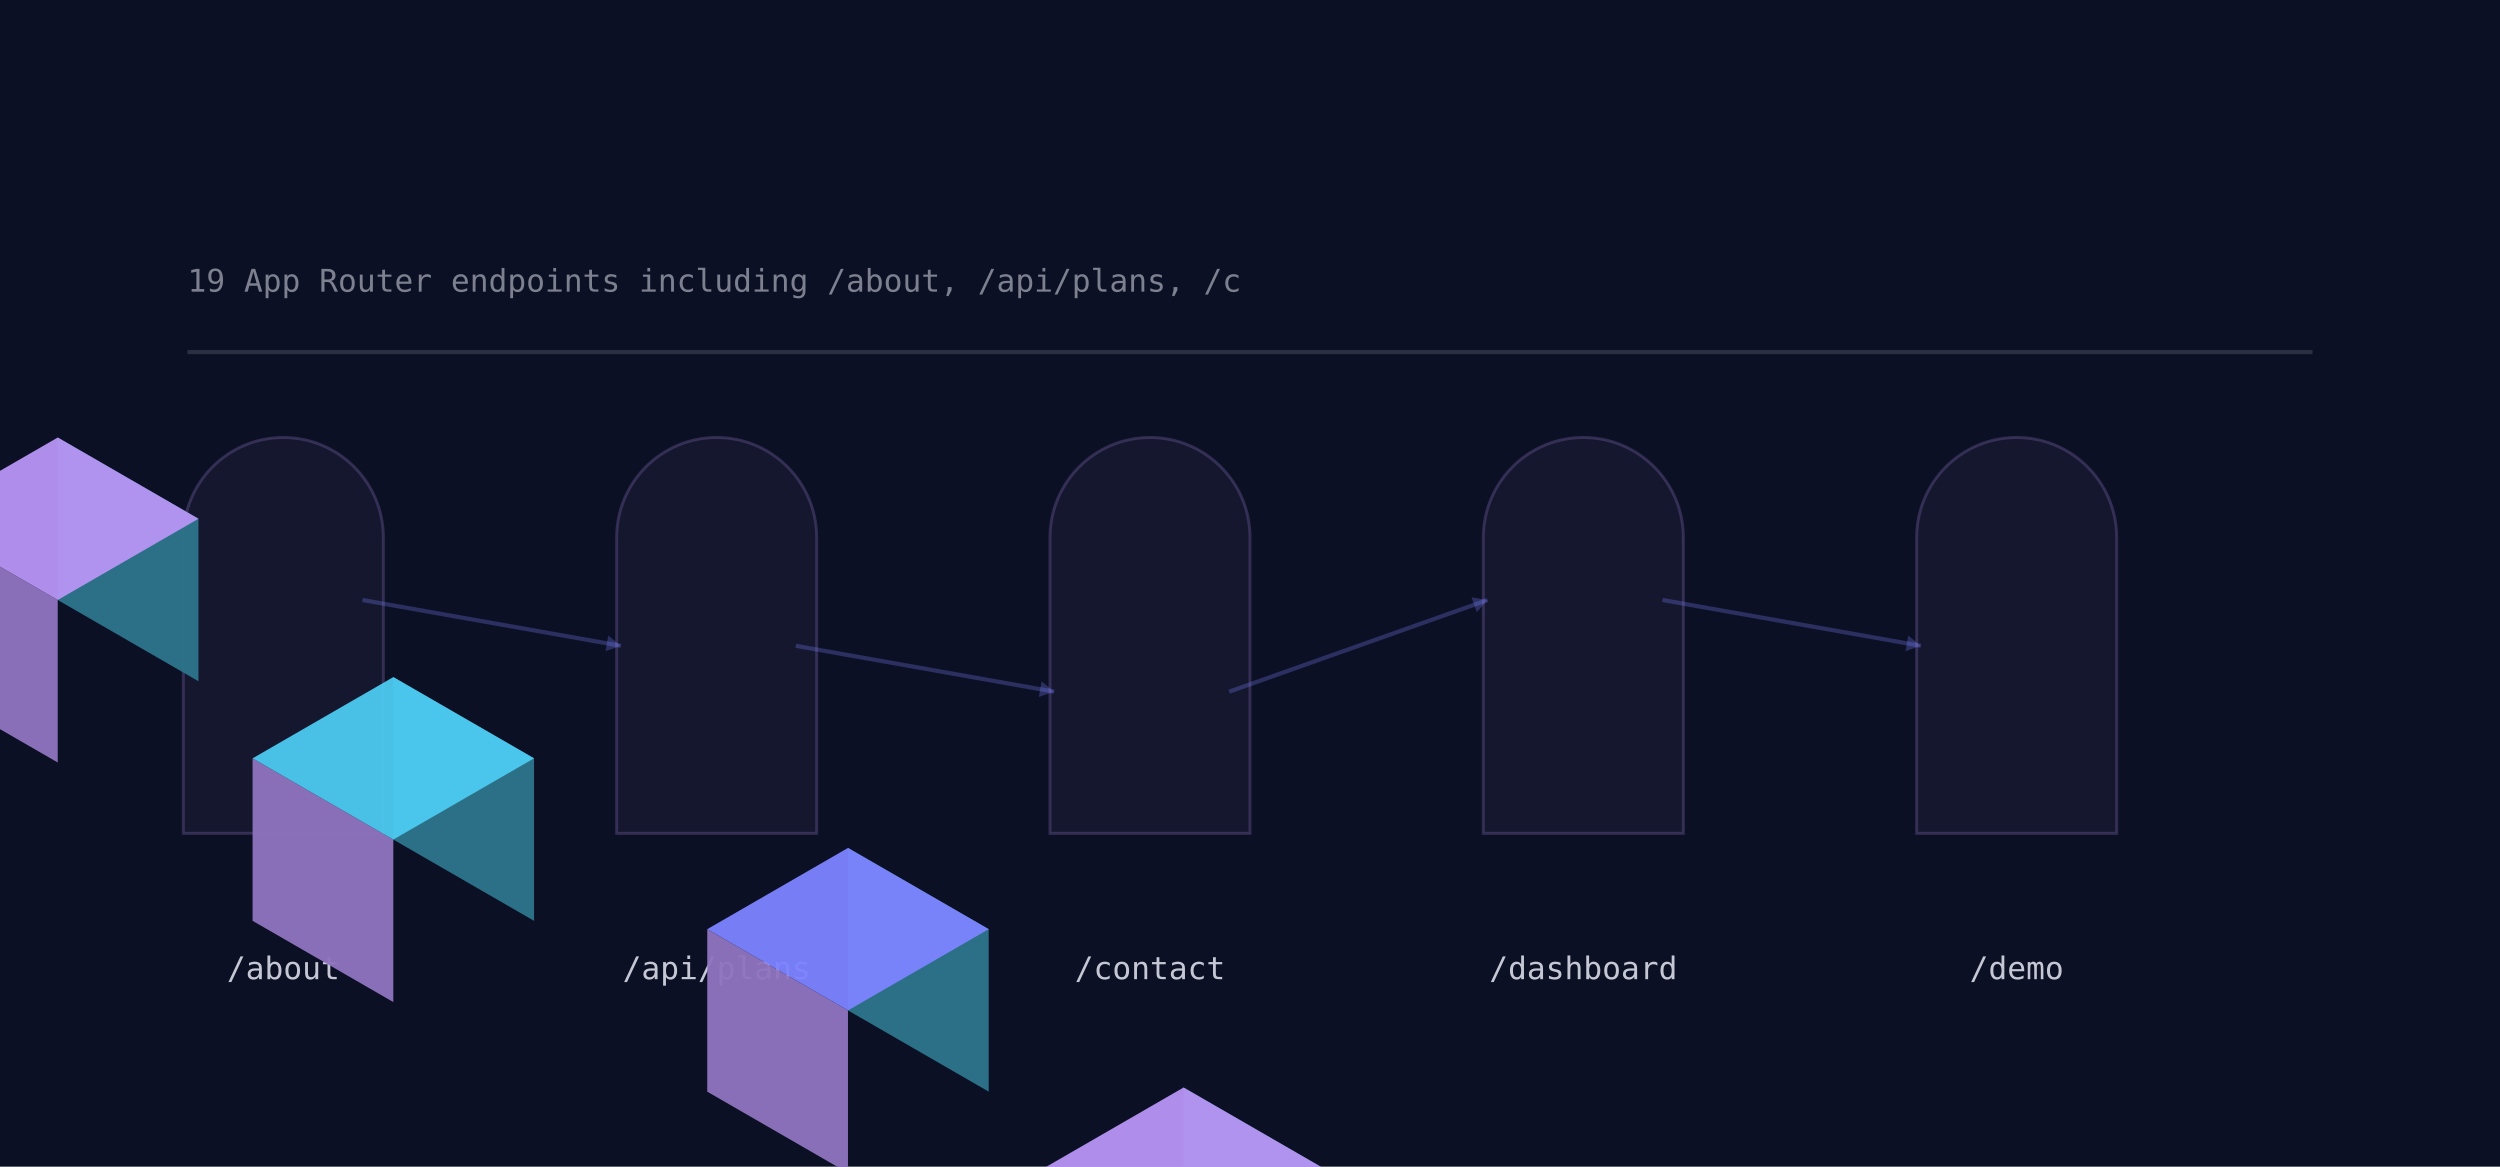
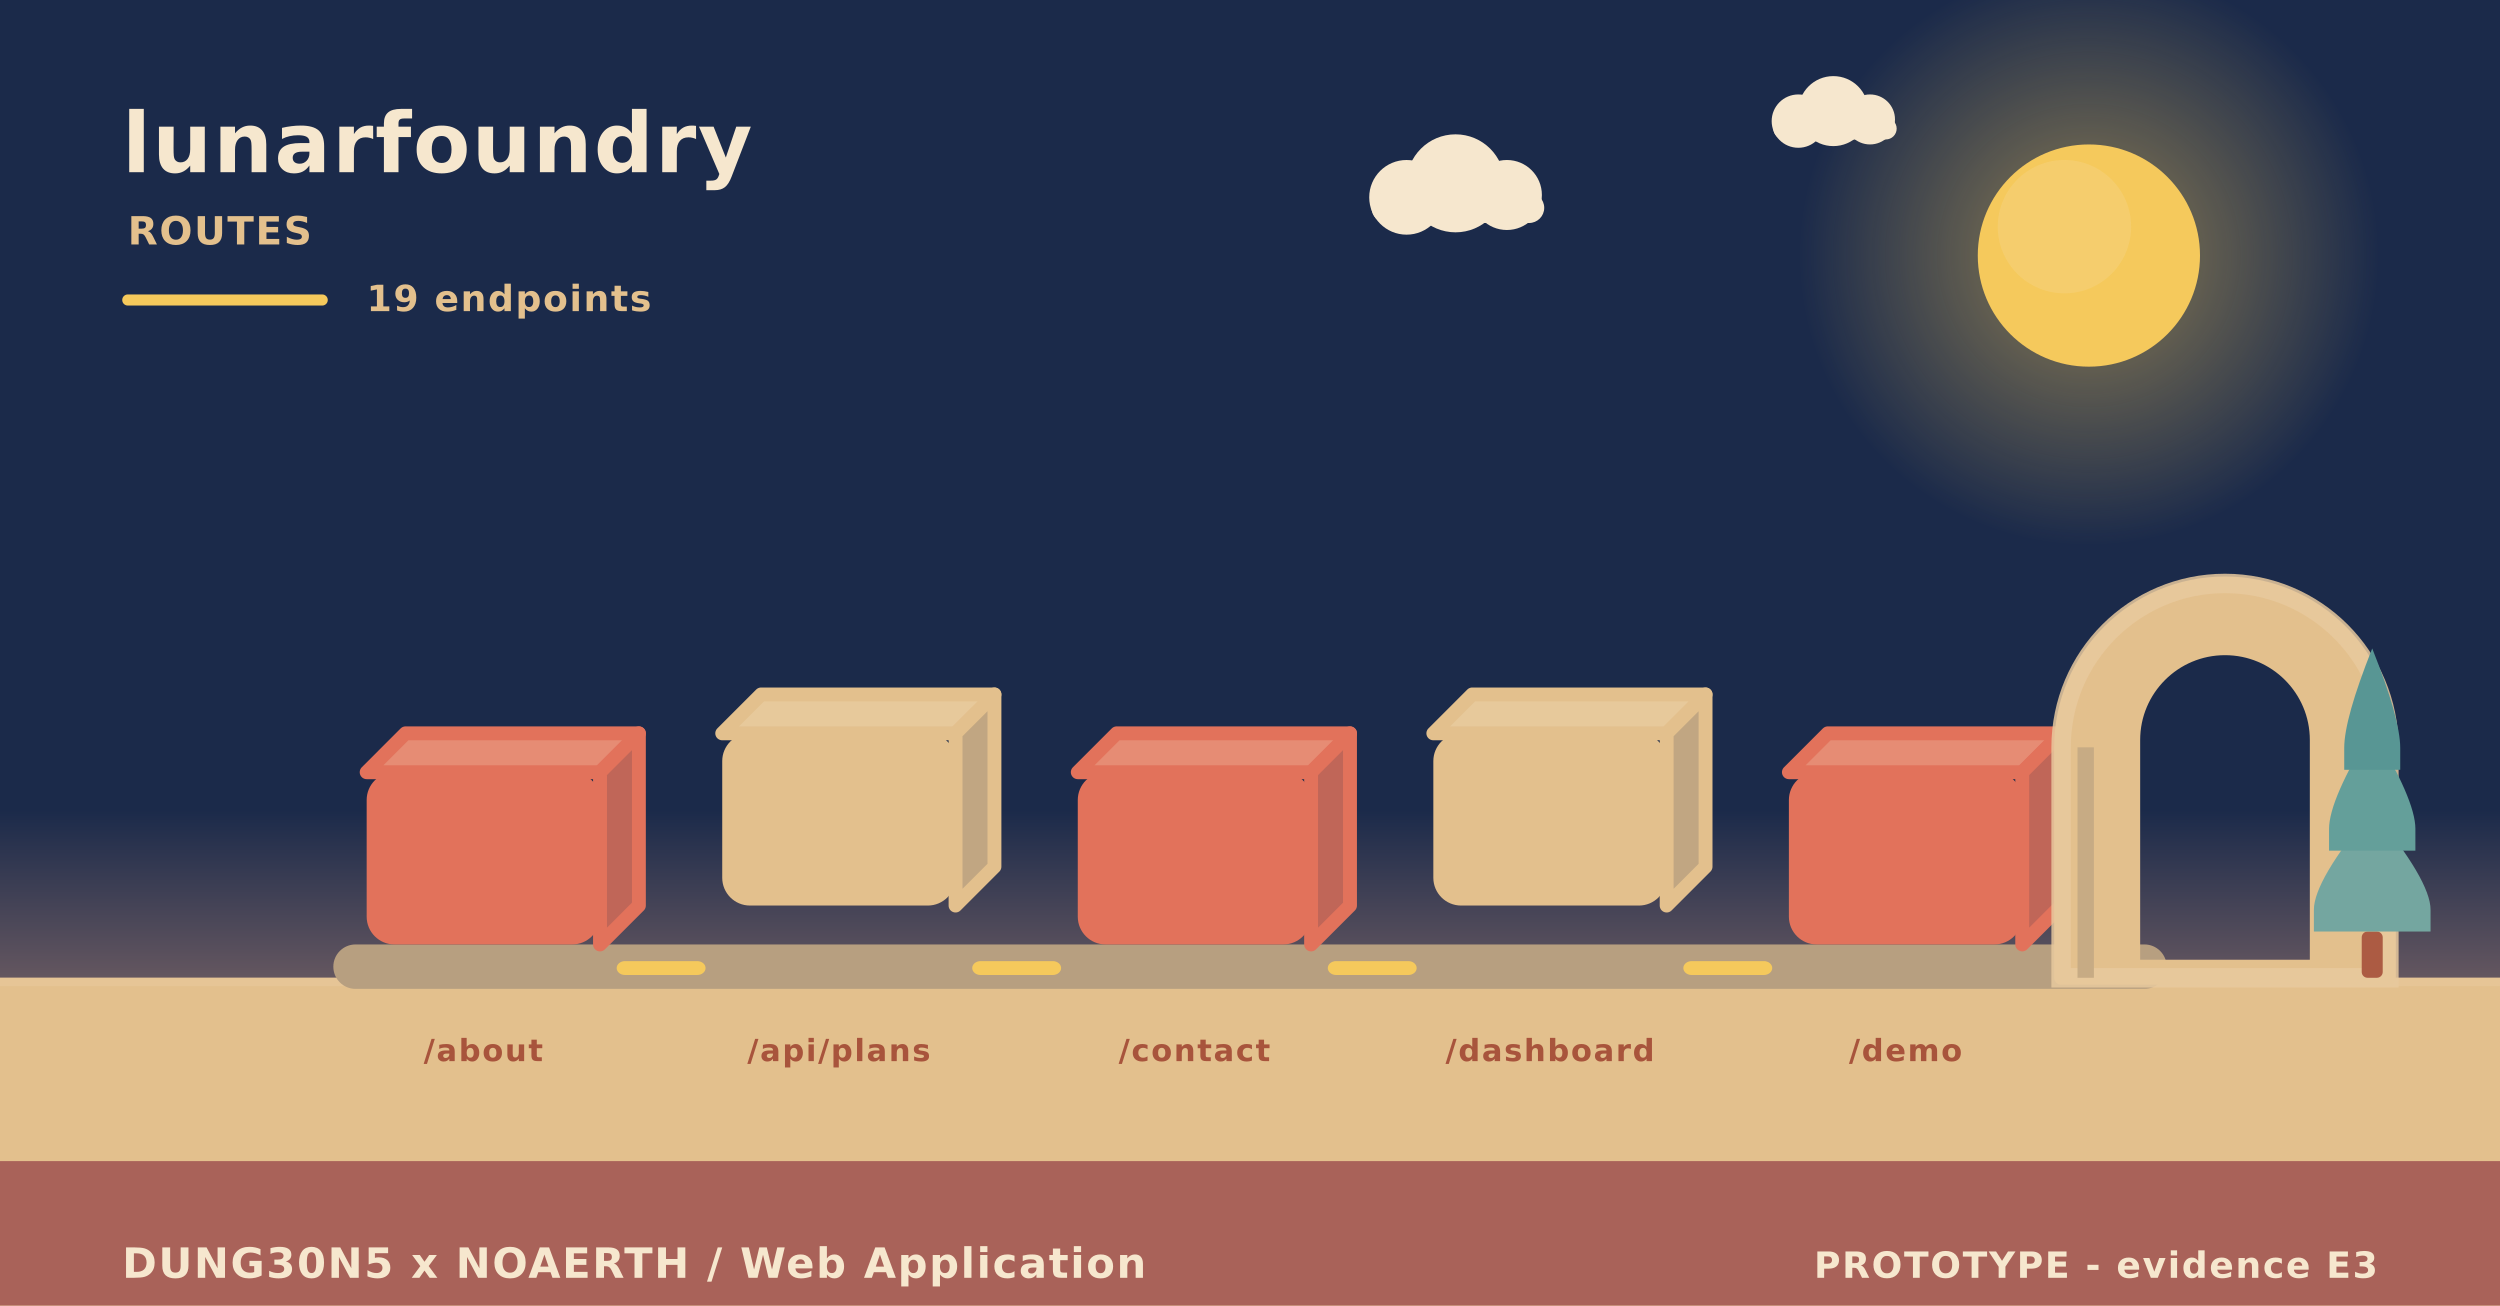
- <svg xmlns="http://www.w3.org/2000/svg" viewBox="0 0 1200 560" width="1200" height="560" role="img" aria-label="lunarfoundry data flow">
-   <rect width="1200" height="560" fill="#0c1024" />
-   <defs>
-     <linearGradient id="gf" x1="0" y1="0" x2="1" y2="1">
-       <stop offset="0%" stop-color="#7c83ff" />
-       <stop offset="100%" stop-color="#b794f4" />
-     </linearGradient>
-   </defs>
-   <path d="M88.00,400.00 L88.00,258.00 A48.00,48.00 0 0 1 184.00,258.00 L184.00,400.00 Z" fill="rgba(183,148,244,0.100)" opacity="0.55" stroke="rgba(183,148,244,0.400)" stroke-width="1.4" />
-   <polygon points="-133.37,173.00 -65.82,212.00 -65.82,134.00 -133.37,95.00" fill="#2c758b" opacity="0.95" />
-   <polygon points="-200.92,212.00 -133.37,251.00 -133.37,173.00 -200.92,134.00" fill="#8f73be" opacity="0.95" />
-   <polygon points="-133.37,95.00 -65.82,134.00 -133.37,173.00 -200.92,134.00" fill="#7c83ff" opacity="0.95" />
-   <text x="136" y="470" font-family="ui-monospace,Menlo,monospace" font-size="15" fill="rgba(238,240,251,0.820)" text-anchor="middle">/about</text>
-   <path d="M296.00,400.00 L296.00,258.00 A48.00,48.00 0 0 1 392.00,258.00 L392.00,400.00 Z" fill="rgba(183,148,244,0.100)" opacity="0.55" stroke="rgba(183,148,244,0.400)" stroke-width="1.4" />
-   <polygon points="27.71,288.00 95.26,327.00 95.26,249.00 27.71,210.00" fill="#2c758b" opacity="0.95" />
-   <polygon points="-39.84,327.00 27.71,366.00 27.71,288.00 -39.84,249.00" fill="#8f73be" opacity="0.95" />
-   <polygon points="27.71,210.00 95.26,249.00 27.71,288.00 -39.84,249.00" fill="#b794f4" opacity="0.95" />
-   <text x="344" y="470" font-family="ui-monospace,Menlo,monospace" font-size="15" fill="rgba(238,240,251,0.820)" text-anchor="middle">/api/plans</text>
-   <line x1="174.00" y1="288.00" x2="298.00" y2="310.00" stroke="rgba(124,131,255,0.500)" stroke-width="2.00" opacity="0.55" />
-   <polygon points="298.00,310.00 291.97,305.07 290.64,312.55" fill="rgba(124,131,255,0.500)" opacity="0.55" />
-   <path d="M504.00,400.00 L504.00,258.00 A48.00,48.00 0 0 1 600.00,258.00 L600.00,400.00 Z" fill="rgba(183,148,244,0.100)" opacity="0.55" stroke="rgba(183,148,244,0.400)" stroke-width="1.4" />
-   <polygon points="188.79,403.00 256.34,442.00 256.34,364.00 188.79,325.00" fill="#2c758b" opacity="0.95" />
-   <polygon points="121.24,442.00 188.79,481.00 188.79,403.00 121.24,364.00" fill="#8f73be" opacity="0.95" />
-   <polygon points="188.79,325.00 256.34,364.00 188.79,403.00 121.24,364.00" fill="#4cc9f0" opacity="0.95" />
-   <text x="552" y="470" font-family="ui-monospace,Menlo,monospace" font-size="15" fill="rgba(238,240,251,0.820)" text-anchor="middle">/contact</text>
-   <line x1="382.00" y1="310.00" x2="506.00" y2="332.00" stroke="rgba(124,131,255,0.500)" stroke-width="2.00" opacity="0.55" />
-   <polygon points="506.00,332.00 499.97,327.07 498.64,334.55" fill="rgba(124,131,255,0.500)" opacity="0.55" />
-   <path d="M712.00,400.00 L712.00,258.00 A48.00,48.00 0 0 1 808.00,258.00 L808.00,400.00 Z" fill="rgba(183,148,244,0.100)" opacity="0.55" stroke="rgba(183,148,244,0.400)" stroke-width="1.4" />
-   <polygon points="407.03,485.00 474.58,524.00 474.58,446.00 407.03,407.00" fill="#2c758b" opacity="0.95" />
-   <polygon points="339.48,524.00 407.03,563.00 407.03,485.00 339.48,446.00" fill="#8f73be" opacity="0.95" />
-   <polygon points="407.03,407.00 474.58,446.00 407.03,485.00 339.48,446.00" fill="#7c83ff" opacity="0.95" />
-   <text x="760" y="470" font-family="ui-monospace,Menlo,monospace" font-size="15" fill="rgba(238,240,251,0.820)" text-anchor="middle">/dashboard</text>
-   <line x1="590.00" y1="332.00" x2="714.00" y2="288.00" stroke="rgba(124,131,255,0.500)" stroke-width="2.00" opacity="0.55" />
-   <polygon points="714.00,288.00 706.32,286.69 708.86,293.86" fill="rgba(124,131,255,0.500)" opacity="0.55" />
-   <path d="M920.00,400.00 L920.00,258.00 A48.00,48.00 0 0 1 1016.00,258.00 L1016.00,400.00 Z" fill="rgba(183,148,244,0.100)" opacity="0.55" stroke="rgba(183,148,244,0.400)" stroke-width="1.4" />
-   <polygon points="568.11,600.00 635.66,639.00 635.66,561.00 568.11,522.00" fill="#2c758b" opacity="0.95" />
-   <polygon points="500.56,639.00 568.11,678.00 568.11,600.00 500.56,561.00" fill="#8f73be" opacity="0.95" />
-   <polygon points="568.11,522.00 635.66,561.00 568.11,600.00 500.56,561.00" fill="#b794f4" opacity="0.95" />
-   <text x="968" y="470" font-family="ui-monospace,Menlo,monospace" font-size="15" fill="rgba(238,240,251,0.820)" text-anchor="middle">/demo</text>
-   <line x1="798.00" y1="288.00" x2="922.00" y2="310.00" stroke="rgba(124,131,255,0.500)" stroke-width="2.00" opacity="0.55" />
-   <polygon points="922.00,310.00 915.97,305.07 914.64,312.55" fill="rgba(124,131,255,0.500)" opacity="0.55" />
-   <rect x="90.00" y="168.00" width="1020.00" height="2.00" rx="0.00" fill="rgba(238,240,251,0.140)" opacity="1.00" />
-   <text x="90" y="140" font-family="ui-monospace,Menlo,monospace" font-size="15" fill="rgba(238,240,251,0.500)">19 App Router endpoints including /about, /api/plans, /c</text>
+ <svg xmlns="http://www.w3.org/2000/svg" width="900" height="470" viewBox="0 0 900 470" role="img" aria-label="lunarfoundry - how data moves">
+   <linearGradient id="skyd" x1="0" y1="0" x2="0" y2="1">
+     <stop offset="0" stop-color="#1b2a4a" />
+     <stop offset="0.62" stop-color="#1b2a4a" />
+     <stop offset="1" stop-color="#f3ad8a" />
+   </linearGradient>
+   <rect width="900" height="470" fill="url(#skyd)" />
+   <radialGradient id="sund">
+     <stop offset="0.35" stop-color="#f5c95c" stop-opacity="0.34" />
+     <stop offset="1" stop-color="#f5c95c" stop-opacity="0" />
+   </radialGradient>
+   <circle cx="752" cy="92" r="104" fill="url(#sund)" />
+   <circle cx="752" cy="92" r="40" fill="#f5c95c" />
+   <circle cx="743.2" cy="81.6" r="24" fill="#f5d27e" opacity="0.5" />
+   <g>
+     <circle cx="524" cy="66" r="17.64" fill="#f6e7ce" />
+     <circle cx="506.36" cy="71.04" r="13.44" fill="#f6e7ce" />
+     <circle cx="542.48" cy="70.2" r="12.6" fill="#f6e7ce" />
+     <rect x="493.76" y="69.36" width="62.16" height="10.92" rx="5.46" fill="#f6e7ce" />
+   </g>
+   <g>
+     <circle cx="660" cy="40" r="12.6" fill="#f6e7ce" />
+     <circle cx="647.4" cy="43.6" r="9.6" fill="#f6e7ce" />
+     <circle cx="673.2" cy="43" r="9" fill="#f6e7ce" />
+     <rect x="638.4" y="42.4" width="44.4" height="7.8" rx="3.9" fill="#f6e7ce" />
+   </g>
+   <rect x="0" y="352" width="900" height="118" fill="#e3c08d" />
+   <rect x="0" y="352" width="900" height="3" fill="#e6c596" />
+   <text x="44" y="62" font-family="Verdana,DejaVu Sans,sans-serif" font-size="30" font-weight="700" letter-spacing="0.6" fill="#f6e7ce" text-anchor="start">lunarfoundry</text>
+   <text x="46" y="88" font-family="Verdana,DejaVu Sans,sans-serif" font-size="14" font-weight="700" letter-spacing="0.6" fill="#e3c08d" text-anchor="start">ROUTES</text>
+   <rect x="44" y="106" width="74" height="4" rx="2" fill="#f5c95c" />
+   <text x="132" y="112" font-family="Verdana,DejaVu Sans,sans-serif" font-size="13" font-weight="700" letter-spacing="0.6" fill="#e3c08d" text-anchor="start">19 endpoints</text>
+   <rect x="120" y="340" width="660" height="16" rx="8" fill="#b79f80" />
+   <path d="M132,278 L216,278 L230,264 L146,264 Z" fill="#e68c74" stroke="#e2725b" stroke-width="5" stroke-linejoin="round" />
+   <path d="M216,278 L230,264 L230,326 L216,340 Z" fill="#c06658" stroke="#e2725b" stroke-width="5" stroke-linejoin="round" />
+   <rect x="132" y="278" width="84" height="62" rx="10" fill="#e2725b" />
+   <text x="174" y="382" font-family="Verdana,DejaVu Sans,sans-serif" font-size="11" font-weight="700" letter-spacing="0.6" fill="#a8543c" text-anchor="middle">/about</text>
+   <path d="M260,264 L344,264 L358,250 L274,250 Z" fill="#e7c99b" stroke="#e3c08d" stroke-width="5" stroke-linejoin="round" />
+   <path d="M344,264 L358,250 L358,312 L344,326 Z" fill="#c1a682" stroke="#e3c08d" stroke-width="5" stroke-linejoin="round" />
+   <rect x="260" y="264" width="84" height="62" rx="10" fill="#e3c08d" />
+   <text x="302" y="382" font-family="Verdana,DejaVu Sans,sans-serif" font-size="11" font-weight="700" letter-spacing="0.6" fill="#a8543c" text-anchor="middle">/api/plans</text>
+   <rect x="222" y="346" width="32" height="5" rx="3" fill="#f5c95c" />
+   <path d="M388,278 L472,278 L486,264 L402,264 Z" fill="#e68c74" stroke="#e2725b" stroke-width="5" stroke-linejoin="round" />
+   <path d="M472,278 L486,264 L486,326 L472,340 Z" fill="#c06658" stroke="#e2725b" stroke-width="5" stroke-linejoin="round" />
+   <rect x="388" y="278" width="84" height="62" rx="10" fill="#e2725b" />
+   <text x="430" y="382" font-family="Verdana,DejaVu Sans,sans-serif" font-size="11" font-weight="700" letter-spacing="0.6" fill="#a8543c" text-anchor="middle">/contact</text>
+   <rect x="350" y="346" width="32" height="5" rx="3" fill="#f5c95c" />
+   <path d="M516,264 L600,264 L614,250 L530,250 Z" fill="#e7c99b" stroke="#e3c08d" stroke-width="5" stroke-linejoin="round" />
+   <path d="M600,264 L614,250 L614,312 L600,326 Z" fill="#c1a682" stroke="#e3c08d" stroke-width="5" stroke-linejoin="round" />
+   <rect x="516" y="264" width="84" height="62" rx="10" fill="#e3c08d" />
+   <text x="558" y="382" font-family="Verdana,DejaVu Sans,sans-serif" font-size="11" font-weight="700" letter-spacing="0.6" fill="#a8543c" text-anchor="middle">/dashboard</text>
+   <rect x="478" y="346" width="32" height="5" rx="3" fill="#f5c95c" />
+   <path d="M644,278 L728,278 L742,264 L658,264 Z" fill="#e68c74" stroke="#e2725b" stroke-width="5" stroke-linejoin="round" />
+   <path d="M728,278 L742,264 L742,326 L728,340 Z" fill="#c06658" stroke="#e2725b" stroke-width="5" stroke-linejoin="round" />
+   <rect x="644" y="278" width="84" height="62" rx="10" fill="#e2725b" />
+   <text x="686" y="382" font-family="Verdana,DejaVu Sans,sans-serif" font-size="11" font-weight="700" letter-spacing="0.6" fill="#a8543c" text-anchor="middle">/demo</text>
+   <rect x="606" y="346" width="32" height="5" rx="3" fill="#f5c95c" />
+   <path d="M742,352 L742,269.04 A59,59 0 0 1 860,269.04 L860,352 Z M767.96,348 L767.96,266.4 A33.04,33.04 0 0 1 834.04,266.4 L834.04,348 Z" fill="#e3c08d" fill-rule="evenodd" stroke="#e3c08d" stroke-width="5" stroke-linejoin="round" />
+   <path d="M742,352 L742,269.04 A59,59 0 0 1 860,269.04 L860,352 Z" fill="none" stroke="#e8c99d" stroke-width="7" stroke-linecap="round" opacity="0.85" />
+   <rect x="747.9" y="269.04" width="5.9" height="82.96" fill="#c7ab84" />
+   <rect x="850.22" y="335.36" width="7.56" height="16.64" rx="2.1" fill="#ac5b43" />
+   <path d="M854,291.68 Q833,317.01 833,327.5 Q833,335.36 833,335.36 L875,335.36 Q875,335.36 875,327.5 Q875,317.01 854,291.68 Z" fill="#74a6a0" />
+   <path d="M854,262.56 Q838.46,287.89 838.46,298.38 Q838.46,306.24 838.46,306.24 L869.54,306.24 Q869.54,306.24 869.54,298.38 Q869.54,287.89 854,262.56 Z" fill="#649f9a" />
+   <path d="M854,233.44 Q843.92,258.77 843.92,269.26 Q843.92,277.12 843.92,277.12 L864.08,277.12 Q864.08,277.12 864.08,269.26 Q864.08,258.77 854,233.44 Z" fill="#589694" />
+   <rect x="0" y="418" width="900" height="52" rx="0" fill="#a65c56" opacity="0.94" />
+   <text x="44" y="460" font-family="Verdana,DejaVu Sans,sans-serif" font-size="15" font-weight="700" letter-spacing="0.6" fill="#f6e7ce" text-anchor="start">DUNG30N5 x NOAERTH  /  Web Application</text>
+   <text x="856" y="460" font-family="Verdana,DejaVu Sans,sans-serif" font-size="13" font-weight="700" letter-spacing="0.6" fill="#f6e7ce" text-anchor="end">PROTOTYPE  -  evidence E3</text>
</svg>
